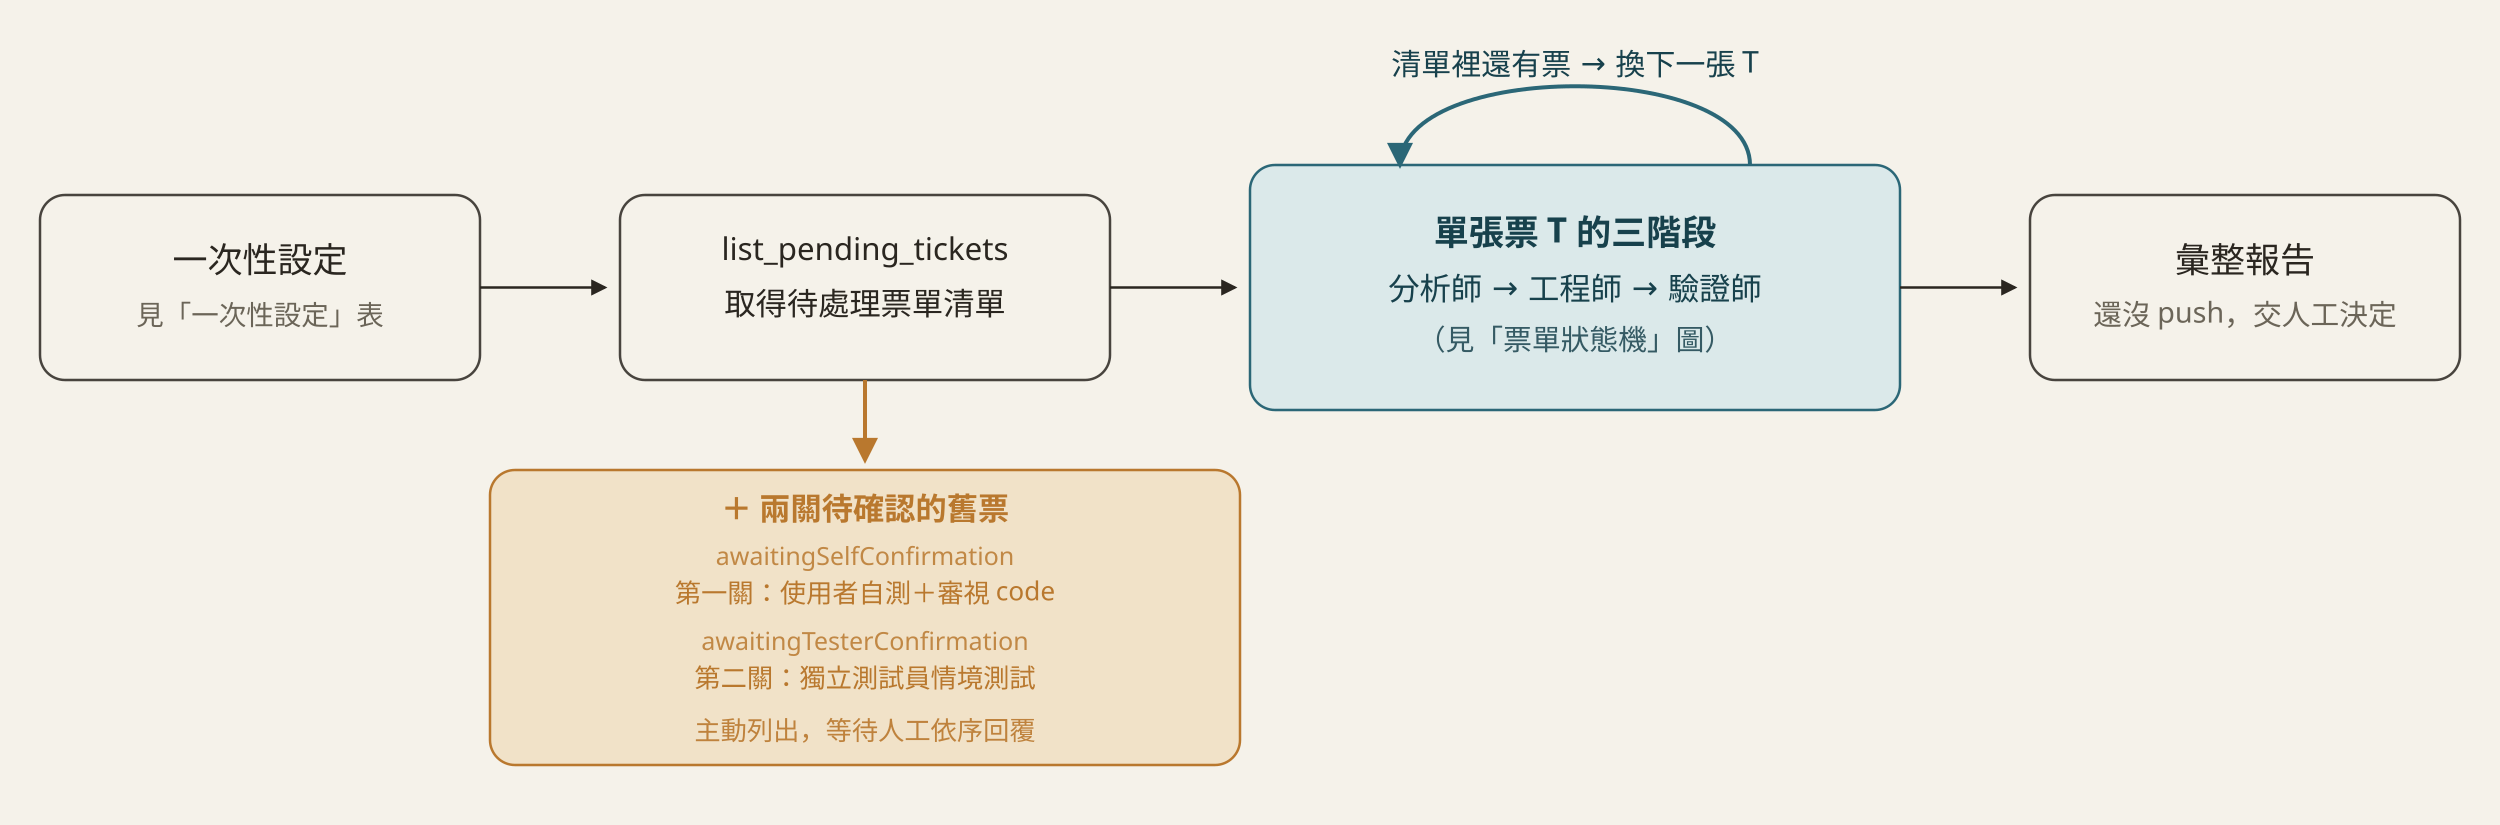
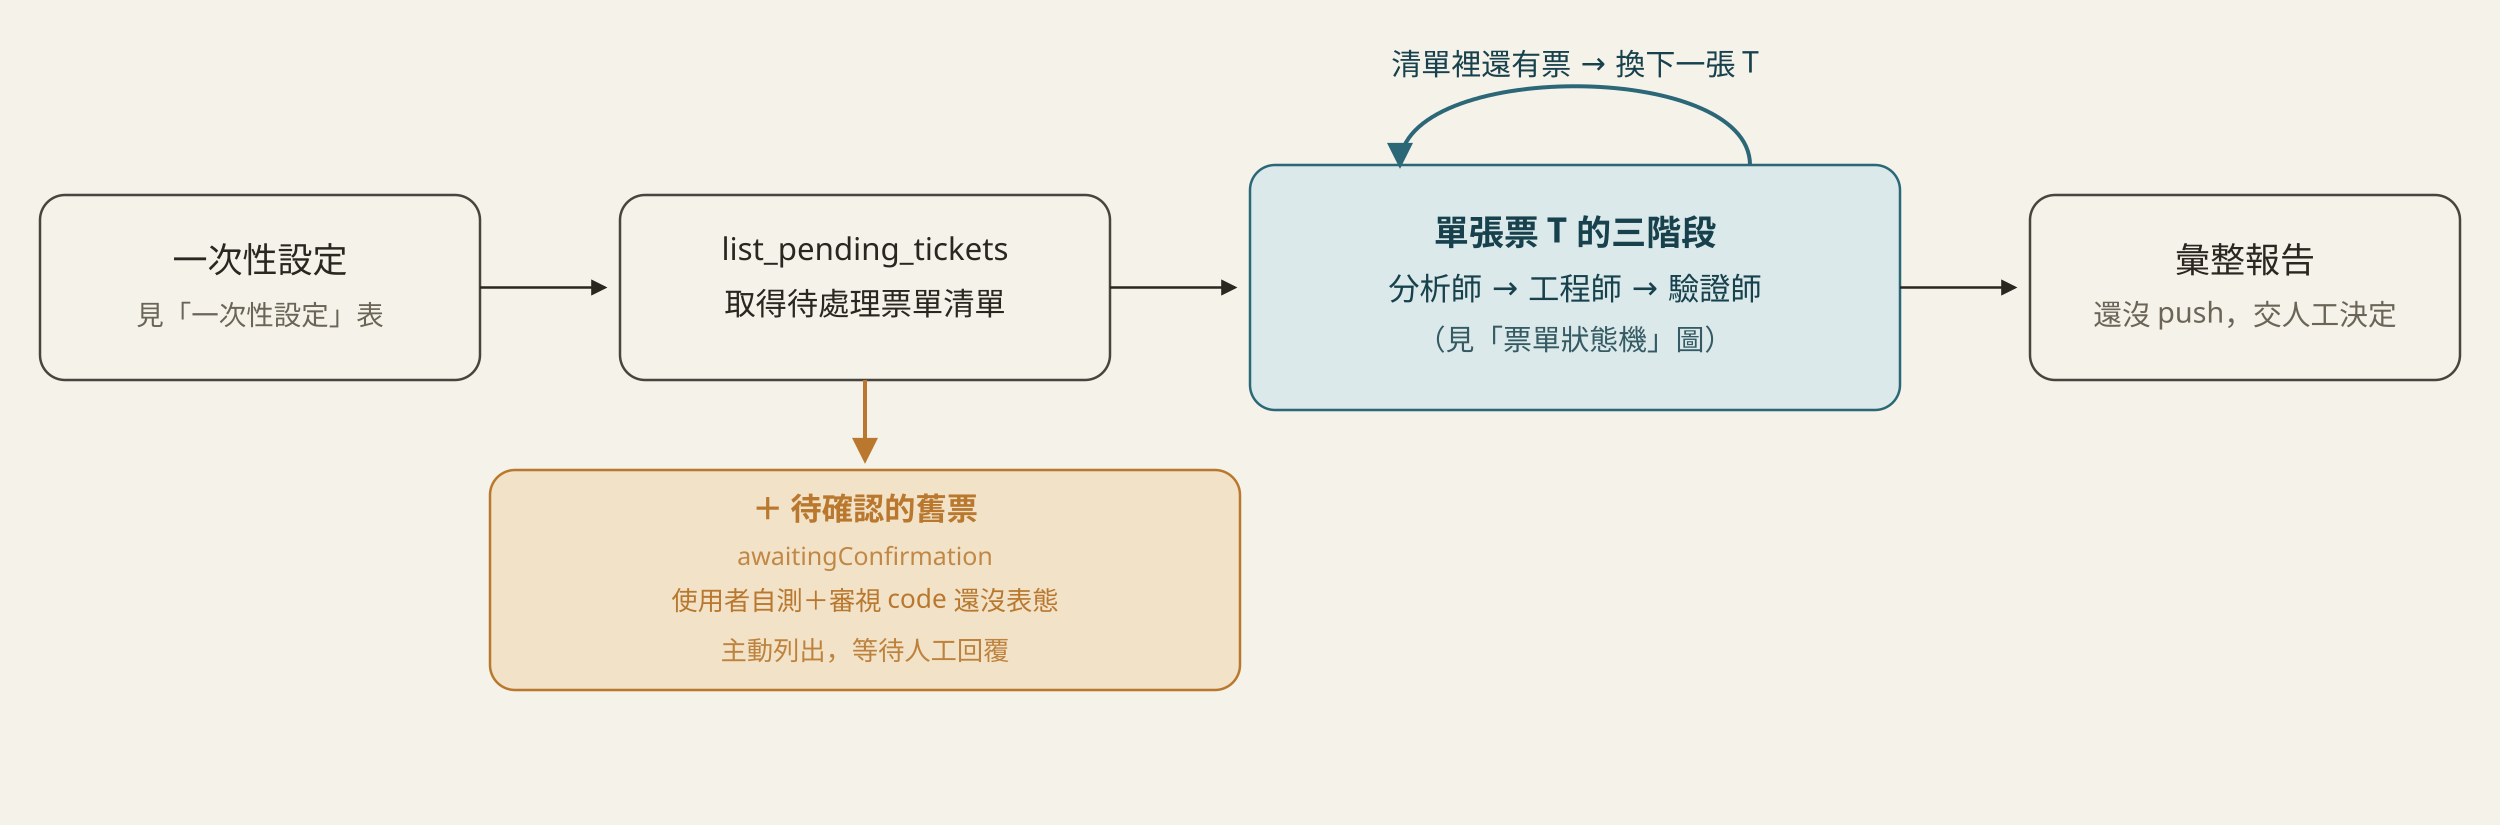
- <svg xmlns="http://www.w3.org/2000/svg" viewBox="0 0 1000 330" role="img" aria-label="每次執行的主迴圈：一次性設定之後，呼叫 list_pending_tickets 取得待處理票單清單，同時也會拿到 awaitingSelfConfirmation（AI 已驗證 PASS、但使用者自己還沒實測＋審視程式碼品質的舊票）跟 awaitingTesterConfirmation（第一關已過、但另一位獨立測試員的情境測試還沒表態的舊票），必須主動列給使用者看並依序等待 record_self_confirmation、record_tester_confirmation；接著逐張新票走過三階段處理，處理完一張換下一張，全部跑完後彙整報告">
+ <svg xmlns="http://www.w3.org/2000/svg" viewBox="0 0 1000 330" role="img" aria-label="每次執行的主迴圈：一次性設定之後，呼叫 list_pending_tickets 取得待處理票單清單，同時也會拿到 awaitingConfirmation（AI 已驗證 PASS、但使用者自己還沒實測＋審視程式碼品質的舊票），必須主動列給使用者看並等待 record_confirmation；接著逐張新票走過三階段處理，處理完一張換下一張，全部跑完後彙整報告">
  <defs>
    <marker id="arrowMain" viewBox="0 0 10 10" refX="8.5" refY="5" markerWidth="6.5" markerHeight="6.5" orient="auto-start-reverse">
      <path d="M0,0 L10,5 L0,10 z" fill="#2a2620" />
    </marker>
    <marker id="arrowMainAccent" viewBox="0 0 10 10" refX="8.5" refY="5" markerWidth="6.5" markerHeight="6.5" orient="auto-start-reverse">
      <path d="M0,0 L10,5 L0,10 z" fill="#2b6777" />
    </marker>
    <marker id="arrowWarn" viewBox="0 0 10 10" refX="8.5" refY="5" markerWidth="6.5" markerHeight="6.5" orient="auto-start-reverse">
      <path d="M0,0 L10,5 L0,10 z" fill="#b9782e" />
    </marker>
  </defs>
  <rect x="0" y="0" width="1000" height="330" fill="#f5f2ea" />
  <g font-family="'IBM Plex Mono','Noto Sans TC',sans-serif" font-size="14">
    <rect x="16" y="78" width="176" height="74" rx="10" fill="none" stroke="#2a2620" stroke-opacity="0.85" />
    <text x="104" y="109" text-anchor="middle" fill="#2a2620">一次性設定</text>
    <text x="104" y="130" text-anchor="middle" font-size="11" fill="#6b6558">見「一次性設定」表</text>
    <rect x="248" y="78" width="196" height="74" rx="10" fill="none" stroke="#2a2620" stroke-opacity="0.85" />
    <text x="346" y="104" text-anchor="middle" font-size="12.5" fill="#2a2620">list_pending_tickets</text>
    <text x="346" y="126" text-anchor="middle" font-size="12.5" fill="#2a2620">取得待處理票單清單</text>
    <rect x="500" y="66" width="260" height="98" rx="10" fill="#dbe9ea" stroke="#2b6777" />
    <text x="630" y="98" text-anchor="middle" font-weight="700" fill="#17414c">單張票 T 的三階段</text>
    <text x="630" y="120" text-anchor="middle" font-size="12.5" fill="#17414c">分析師 → 工程師 → 驗證師</text>
    <text x="630" y="140" text-anchor="middle" font-size="11.5" fill="#17414c" opacity="0.85">（見「票單狀態機」圖）</text>
    <rect x="812" y="78" width="172" height="74" rx="10" fill="none" stroke="#2a2620" stroke-opacity="0.85" />
    <text x="898" y="109" text-anchor="middle" fill="#2a2620">彙整報告</text>
    <text x="898" y="130" text-anchor="middle" font-size="11.5" fill="#6b6558">還沒 push，交人工決定</text>
  </g>
  <line x1="192" y1="115" x2="242" y2="115" stroke="#2a2620" marker-end="url(#arrowMain)" />
  <line x1="444" y1="115" x2="494" y2="115" stroke="#2a2620" marker-end="url(#arrowMain)" />
  <line x1="760" y1="115" x2="806" y2="115" stroke="#2a2620" marker-end="url(#arrowMain)" />
  <path d="M 700 66 C 700 24, 560 24, 560 66" fill="none" stroke="#2b6777" stroke-width="1.6" marker-end="url(#arrowMainAccent)" />
  <text x="630" y="30" text-anchor="middle" font-family="'Noto Sans TC',sans-serif" font-size="12" fill="#17414c">清單裡還有票 → 換下一張 T</text>
  <line x1="346" y1="152" x2="346" y2="184" stroke="#b9782e" stroke-width="1.6" marker-end="url(#arrowWarn)" />
-   <rect x="196" y="188" width="300" height="118" rx="10" fill="#f1e2c8" stroke="#b9782e" />
-   <text x="346" y="208" text-anchor="middle" font-family="'Noto Sans TC',sans-serif" font-size="12.5" font-weight="700" fill="#b9782e">＋ 兩關待確認的舊票</text>
-   <text x="346" y="226" text-anchor="middle" font-family="'IBM Plex Mono',sans-serif" font-size="10" fill="#b9782e" opacity="0.85">awaitingSelfConfirmation</text>
-   <text x="346" y="241" text-anchor="middle" font-family="'Noto Sans TC',sans-serif" font-size="10.5" fill="#b9782e">第一關：使用者自測＋審視 code</text>
-   <text x="346" y="260" text-anchor="middle" font-family="'IBM Plex Mono',sans-serif" font-size="10" fill="#b9782e" opacity="0.85">awaitingTesterConfirmation</text>
-   <text x="346" y="275" text-anchor="middle" font-family="'Noto Sans TC',sans-serif" font-size="10.5" fill="#b9782e">第二關：獨立測試員情境測試</text>
-   <text x="346" y="296" text-anchor="middle" font-family="'Noto Sans TC',sans-serif" font-size="10.5" fill="#b9782e" opacity="0.9">主動列出，等待人工依序回覆</text>
+   <rect x="196" y="188" width="300" height="88" rx="10" fill="#f1e2c8" stroke="#b9782e" />
+   <text x="346" y="208" text-anchor="middle" font-family="'Noto Sans TC',sans-serif" font-size="12.5" font-weight="700" fill="#b9782e">＋ 待確認的舊票</text>
+   <text x="346" y="226" text-anchor="middle" font-family="'IBM Plex Mono',sans-serif" font-size="10" fill="#b9782e" opacity="0.85">awaitingConfirmation</text>
+   <text x="346" y="244" text-anchor="middle" font-family="'Noto Sans TC',sans-serif" font-size="10.5" fill="#b9782e">使用者自測＋審視 code 還沒表態</text>
+   <text x="346" y="264" text-anchor="middle" font-family="'Noto Sans TC',sans-serif" font-size="10.5" fill="#b9782e" opacity="0.9">主動列出，等待人工回覆</text>
</svg>
